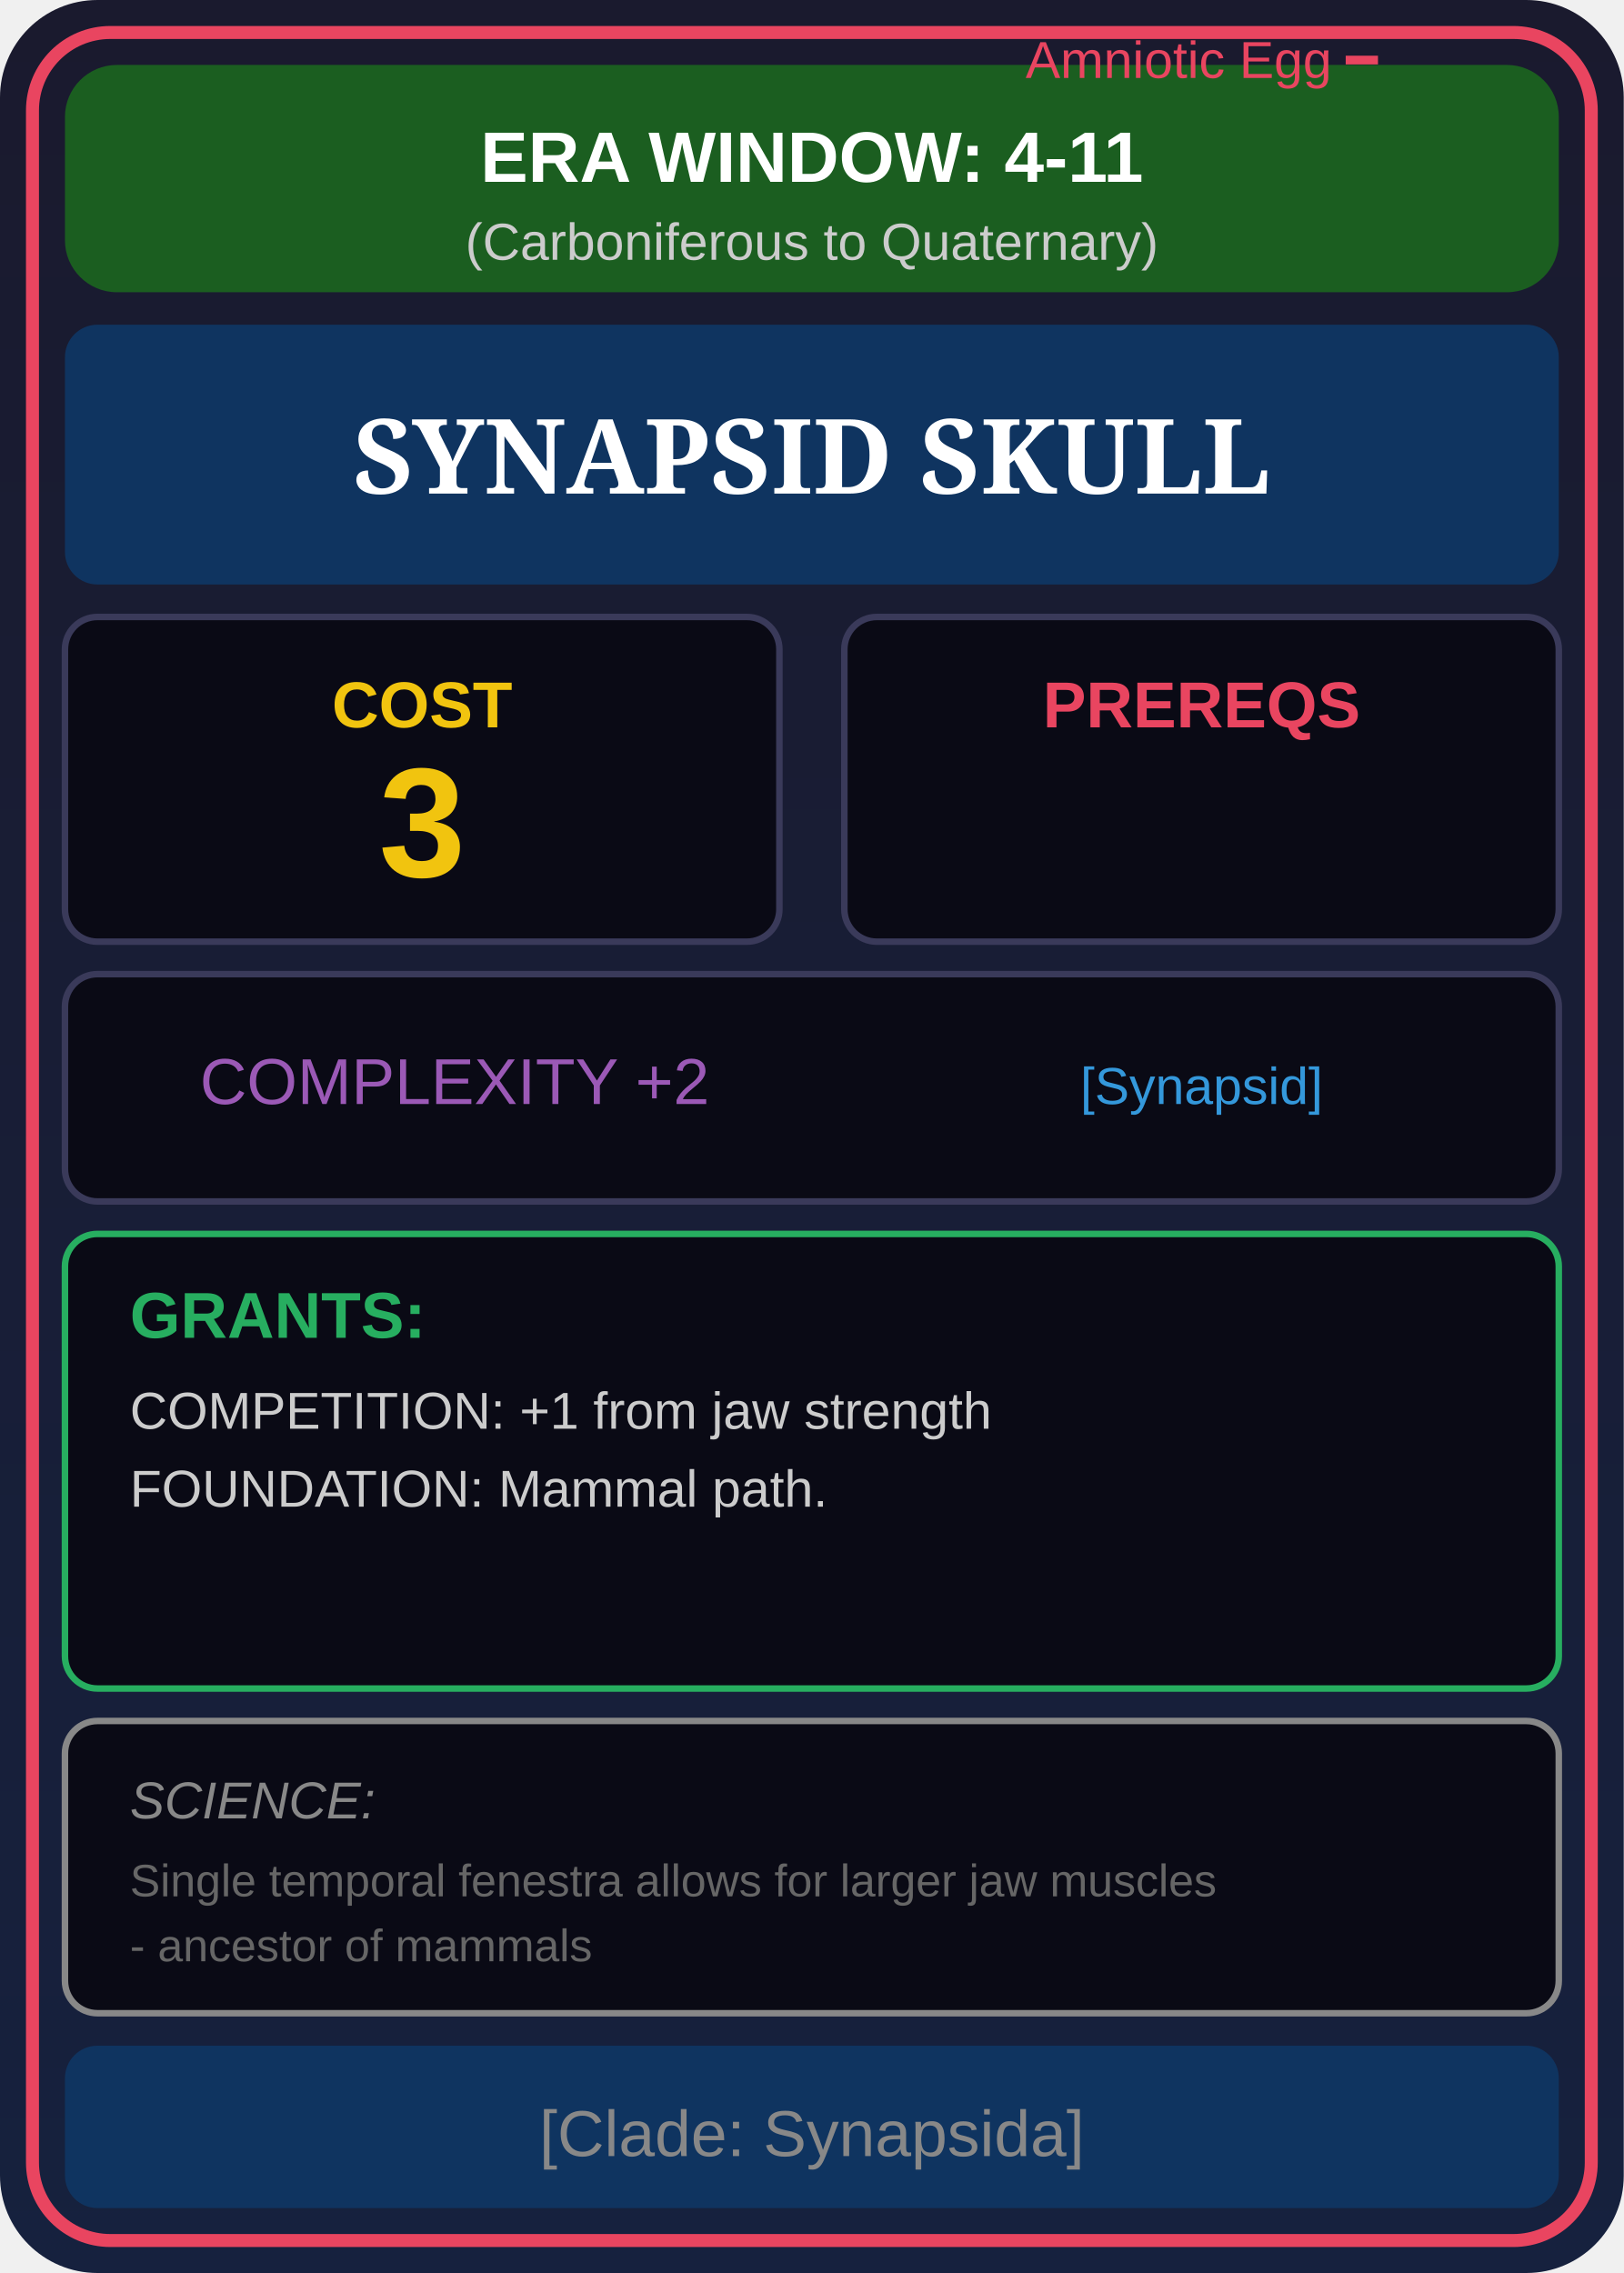
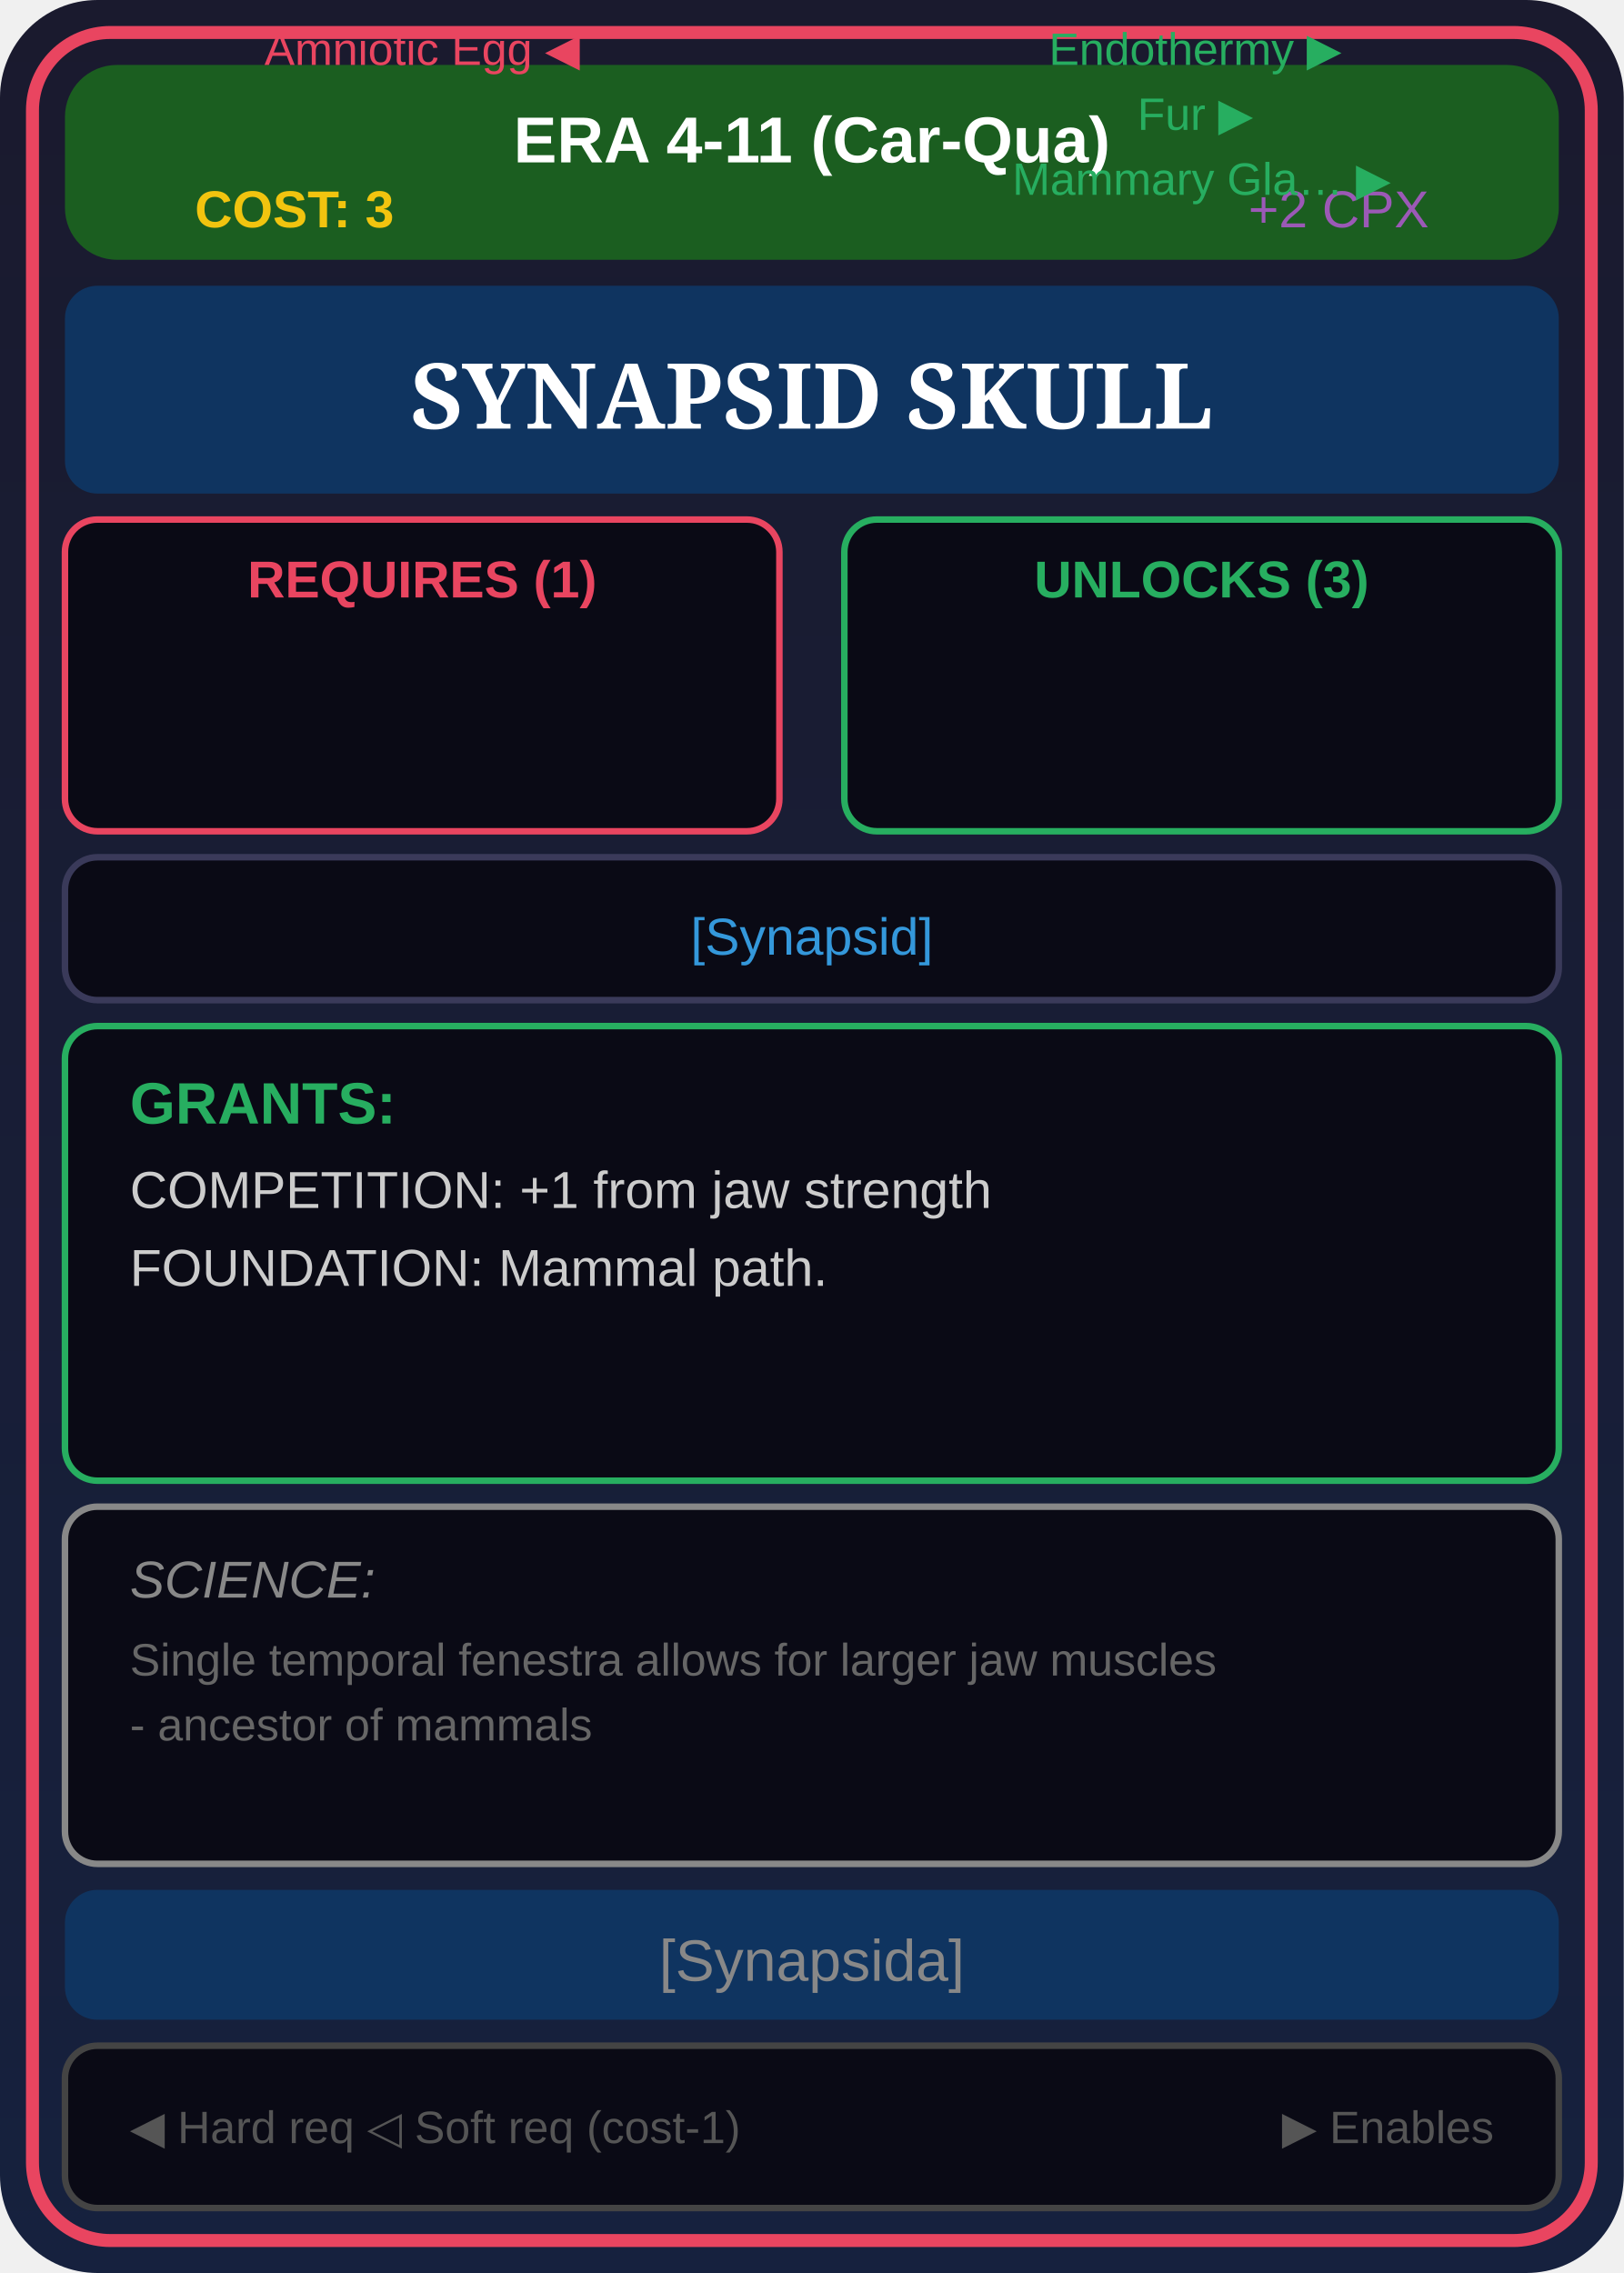
<svg xmlns="http://www.w3.org/2000/svg" viewBox="0 0 250 350" width="250" height="350">
  <defs>
    <linearGradient id="cardBg" x1="0%" y1="0%" x2="0%" y2="100%">
      <stop offset="0%" style="stop-color:#1a1a2e" />
      <stop offset="100%" style="stop-color:#16213e" />
    </linearGradient>
    <linearGradient id="eraGrad" x1="0%" y1="0%" x2="100%" y2="0%">
      <stop offset="0%" style="stop-color:#1b5e20" />
      <stop offset="100%" style="stop-color:#1b5e20" />
    </linearGradient>
  </defs>
  <rect width="250" height="350" fill="url(#cardBg)" rx="15" />
  <rect x="5" y="5" width="240" height="340" fill="none" stroke="#e94560" stroke-width="2" rx="12" />
-   <rect x="10" y="10" width="230" height="35" fill="url(#eraGrad)" rx="8" />
-   <text x="125" y="28" font-family="Arial" font-size="11" fill="#fff" text-anchor="middle" font-weight="bold">ERA WINDOW: 4-11</text>
-   <text x="125" y="40" font-family="Arial" font-size="8" fill="#ccc" text-anchor="middle">(Carboniferous to Quaternary)</text>
-   <rect x="10" y="50" width="230" height="40" fill="#0f3460" rx="5" />
-   <text x="125" y="76" font-family="Georgia" font-size="16" fill="#fff" text-anchor="middle" font-weight="bold">SYNAPSID SKULL</text>
-   <rect x="10" y="95" width="110" height="50" fill="#0a0a15" stroke="#3a3a5a" rx="5" />
-   <text x="65" y="112" font-family="Arial" font-size="10" fill="#f1c40f" text-anchor="middle" font-weight="bold">COST</text>
-   <text x="65" y="135" font-family="Arial" font-size="24" fill="#f1c40f" text-anchor="middle" font-weight="bold">3</text>
-   <rect x="130" y="95" width="110" height="50" fill="#0a0a15" stroke="#3a3a5a" rx="5" />
-   <text x="185" y="112" font-family="Arial" font-size="10" fill="#e94560" text-anchor="middle" font-weight="bold">PREREQS</text>
-   <text font-family="Arial" font-size="8" text-anchor="middle">
-     <tspan x="185" dy="12" fill="#e94560">Amniotic Egg ━</tspan>
+   <rect x="10" y="10" width="230" height="30" fill="url(#eraGrad)" rx="8" />
+   <text x="125" y="25" font-family="Arial" font-size="10" fill="#fff" text-anchor="middle" font-weight="bold">ERA 4-11 (Car-Qua)</text>
+   <text x="30" y="35" font-family="Arial" font-size="8" fill="#f1c40f" font-weight="bold">COST: 3</text>
+   <text x="220" y="35" font-family="Arial" font-size="8" fill="#9b59b6" text-anchor="end">+2 CPX</text>
+   <rect x="10" y="44" width="230" height="32" fill="#0f3460" rx="5" />
+   <text x="125" y="66" font-family="Georgia" font-size="14" fill="#fff" text-anchor="middle" font-weight="bold">SYNAPSID SKULL</text>
+   <rect x="10" y="80" width="110" height="48" fill="#0a0a15" stroke="#e94560" rx="5" />
+   <text x="65" y="92" font-family="Arial" font-size="8" fill="#e94560" text-anchor="middle" font-weight="bold">REQUIRES (1)</text>
+   <text font-family="Arial" font-size="7" text-anchor="middle">
+     <tspan x="65" dy="10" fill="#e94560">Amniotic Egg ◀</tspan>
  </text>
-   <rect x="10" y="150" width="230" height="35" fill="#0a0a15" stroke="#3a3a5a" rx="5" />
-   <text x="70" y="170" font-family="Arial" font-size="10" fill="#9b59b6" text-anchor="middle">COMPLEXITY +2</text>
-   <text x="185" y="170" font-family="Arial" font-size="8" fill="#3498db" text-anchor="middle">[Synapsid]</text>
-   <rect x="10" y="190" width="230" height="70" fill="#0a0a15" stroke="#27ae60" rx="5" />
-   <text x="20" y="206" font-family="Arial" font-size="10" fill="#27ae60" font-weight="bold">GRANTS:</text>
-   <text x="20" y="220" font-family="Arial" font-size="8" fill="#ccc">COMPETITION: +1 from jaw strength</text>
-   <text x="20" y="232" font-family="Arial" font-size="8" fill="#ccc">FOUNDATION: Mammal path.</text>
-   <text x="20" y="244" font-family="Arial" font-size="8" fill="#ccc" />
-   <rect x="10" y="265" width="230" height="45" fill="#0a0a15" stroke="#888" rx="5" />
-   <text x="20" y="280" font-family="Arial" font-size="8" fill="#888" font-style="italic">SCIENCE:</text>
-   <text x="20" y="292" font-family="Arial" font-size="7" fill="#666">Single temporal fenestra allows for larger jaw muscles </text>
-   <text x="20" y="302" font-family="Arial" font-size="7" fill="#666">- ancestor of mammals</text>
-   <rect x="10" y="315" width="230" height="25" fill="#0f3460" rx="5" />
-   <text x="125" y="332" font-family="Arial" font-size="10" fill="#888" text-anchor="middle">[Clade: Synapsida]</text>
+   <rect x="130" y="80" width="110" height="48" fill="#0a0a15" stroke="#27ae60" rx="5" />
+   <text x="185" y="92" font-family="Arial" font-size="8" fill="#27ae60" text-anchor="middle" font-weight="bold">UNLOCKS (3)</text>
+   <text font-family="Arial" font-size="7" text-anchor="middle">
+     <tspan x="185" dy="10" fill="#27ae60">Endothermy ▶</tspan>
+     <tspan x="185" dy="10" fill="#27ae60">Fur ▶</tspan>
+     <tspan x="185" dy="10" fill="#27ae60">Mammary Gla… ▶</tspan>
+   </text>
+   <rect x="10" y="132" width="230" height="22" fill="#0a0a15" stroke="#3a3a5a" rx="5" />
+   <text x="125" y="147" font-family="Arial" font-size="8" fill="#3498db" text-anchor="middle">[Synapsid]</text>
+   <rect x="10" y="158" width="230" height="70" fill="#0a0a15" stroke="#27ae60" rx="5" />
+   <text x="20" y="173" font-family="Arial" font-size="9" fill="#27ae60" font-weight="bold">GRANTS:</text>
+   <text x="20" y="186" font-family="Arial" font-size="8" fill="#ccc">COMPETITION: +1 from jaw strength</text>
+   <text x="20" y="198" font-family="Arial" font-size="8" fill="#ccc">FOUNDATION: Mammal path.</text>
+   <text x="20" y="210" font-family="Arial" font-size="8" fill="#ccc" />
+   <rect x="10" y="232" width="230" height="55" fill="#0a0a15" stroke="#888" rx="5" />
+   <text x="20" y="246" font-family="Arial" font-size="8" fill="#888" font-style="italic">SCIENCE:</text>
+   <text x="20" y="258" font-family="Arial" font-size="7" fill="#666">Single temporal fenestra allows for larger jaw muscles </text>
+   <text x="20" y="268" font-family="Arial" font-size="7" fill="#666">- ancestor of mammals</text>
+   <rect x="10" y="291" width="230" height="20" fill="#0f3460" rx="5" />
+   <text x="125" y="305" font-family="Arial" font-size="9" fill="#888" text-anchor="middle">[Synapsida]</text>
+   <rect x="10" y="315" width="230" height="25" fill="#0a0a15" stroke="#444" rx="5" />
+   <text x="20" y="330" font-family="Arial" font-size="7" fill="#555">◀ Hard req  ◁ Soft req (cost-1)</text>
+   <text x="230" y="330" font-family="Arial" font-size="7" fill="#555" text-anchor="end">▶ Enables</text>
</svg>
